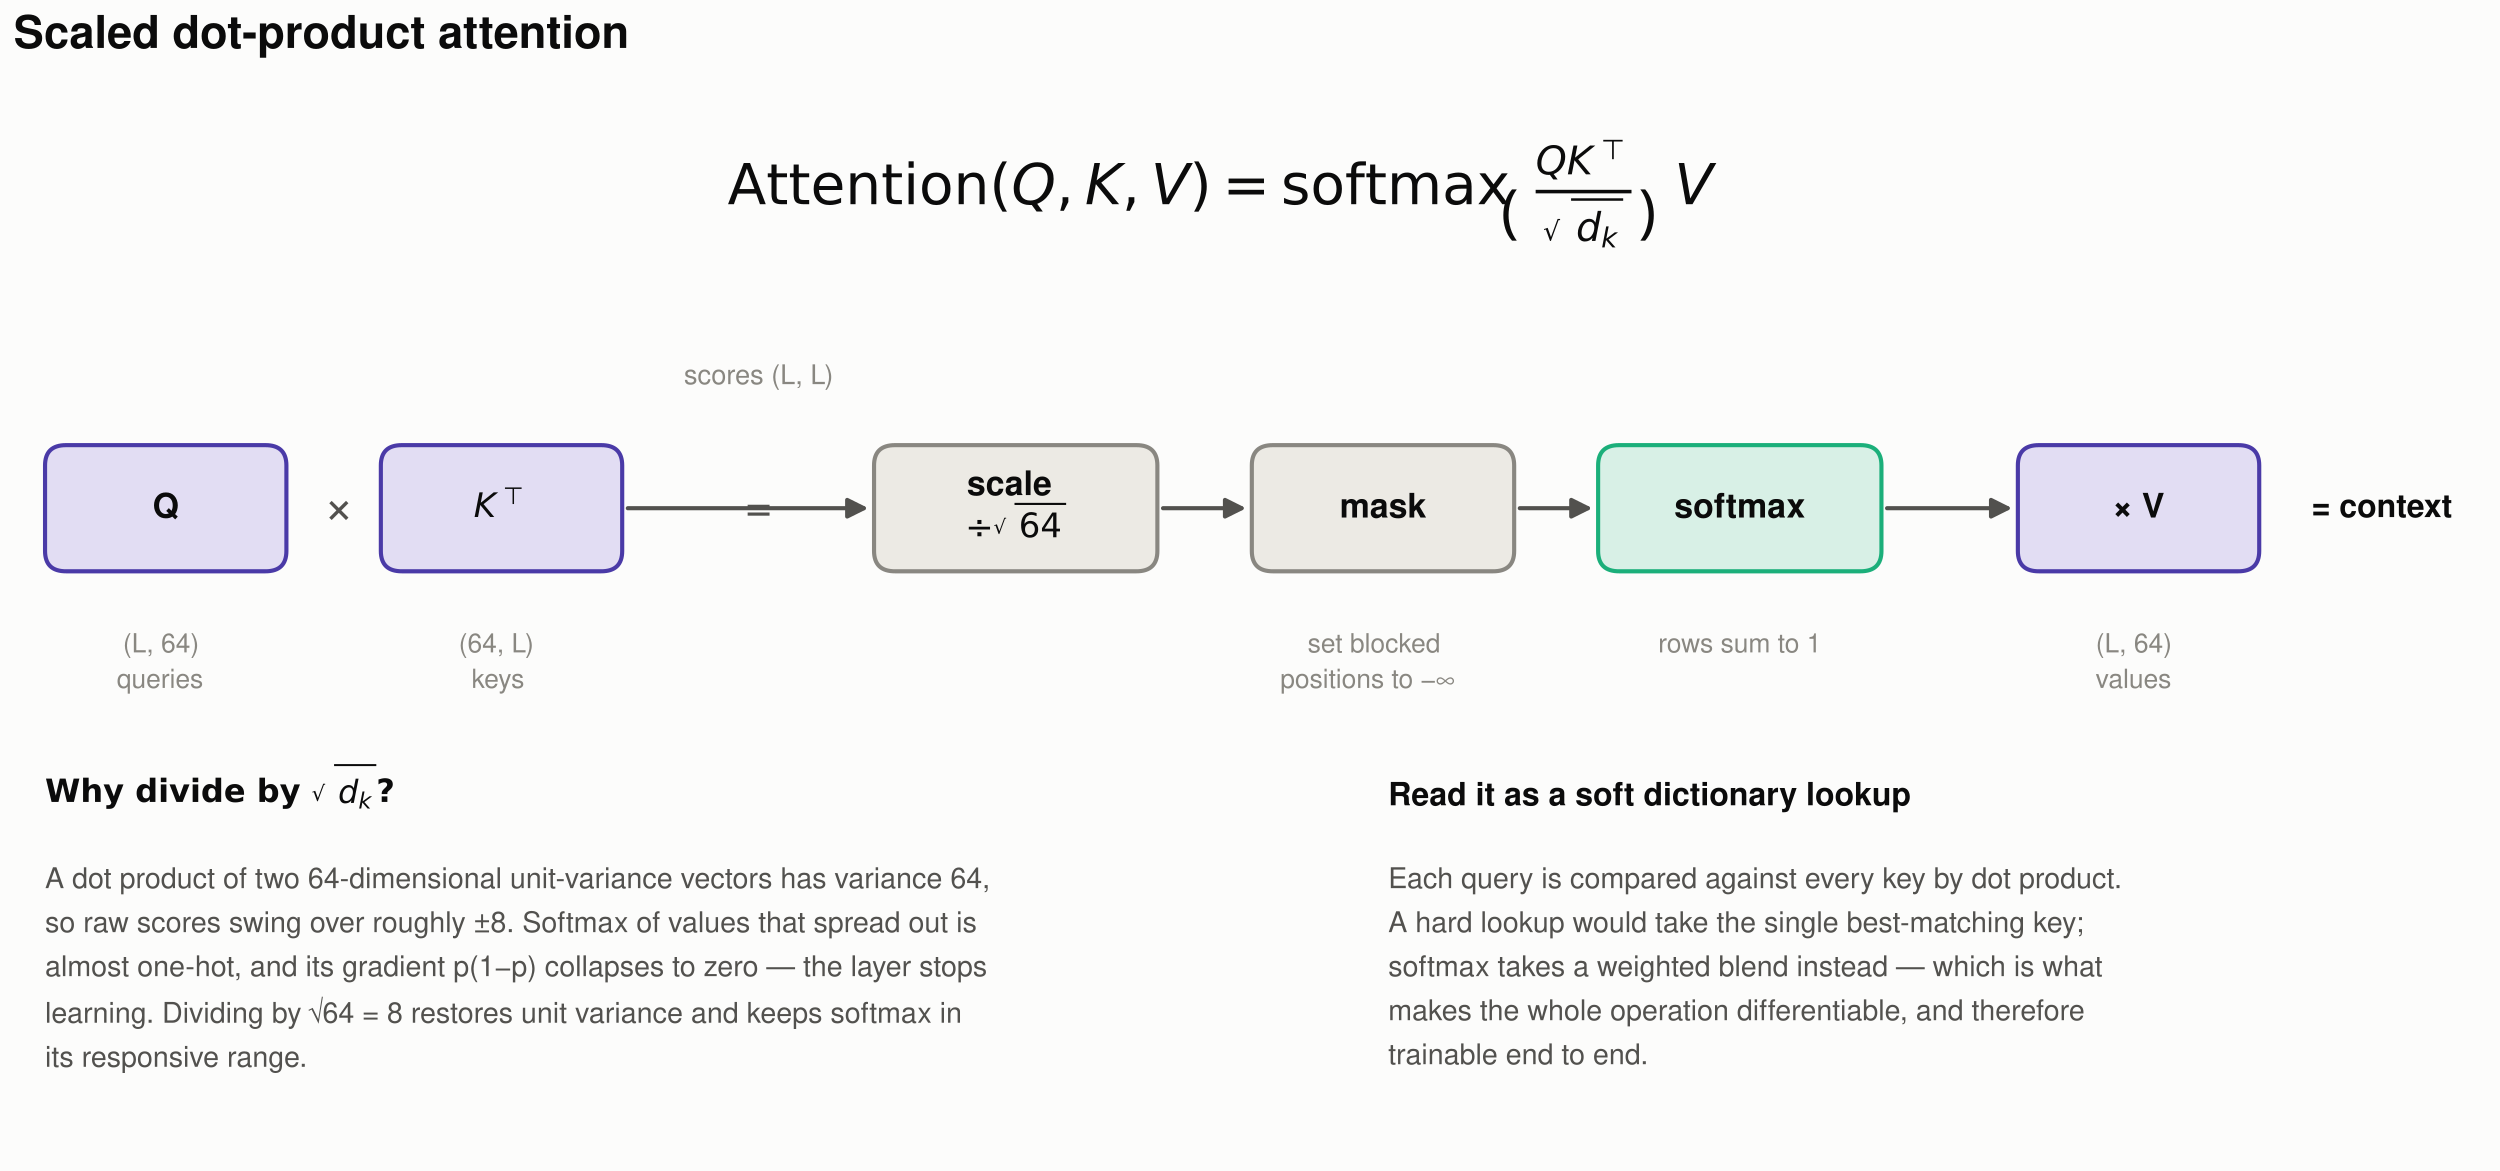
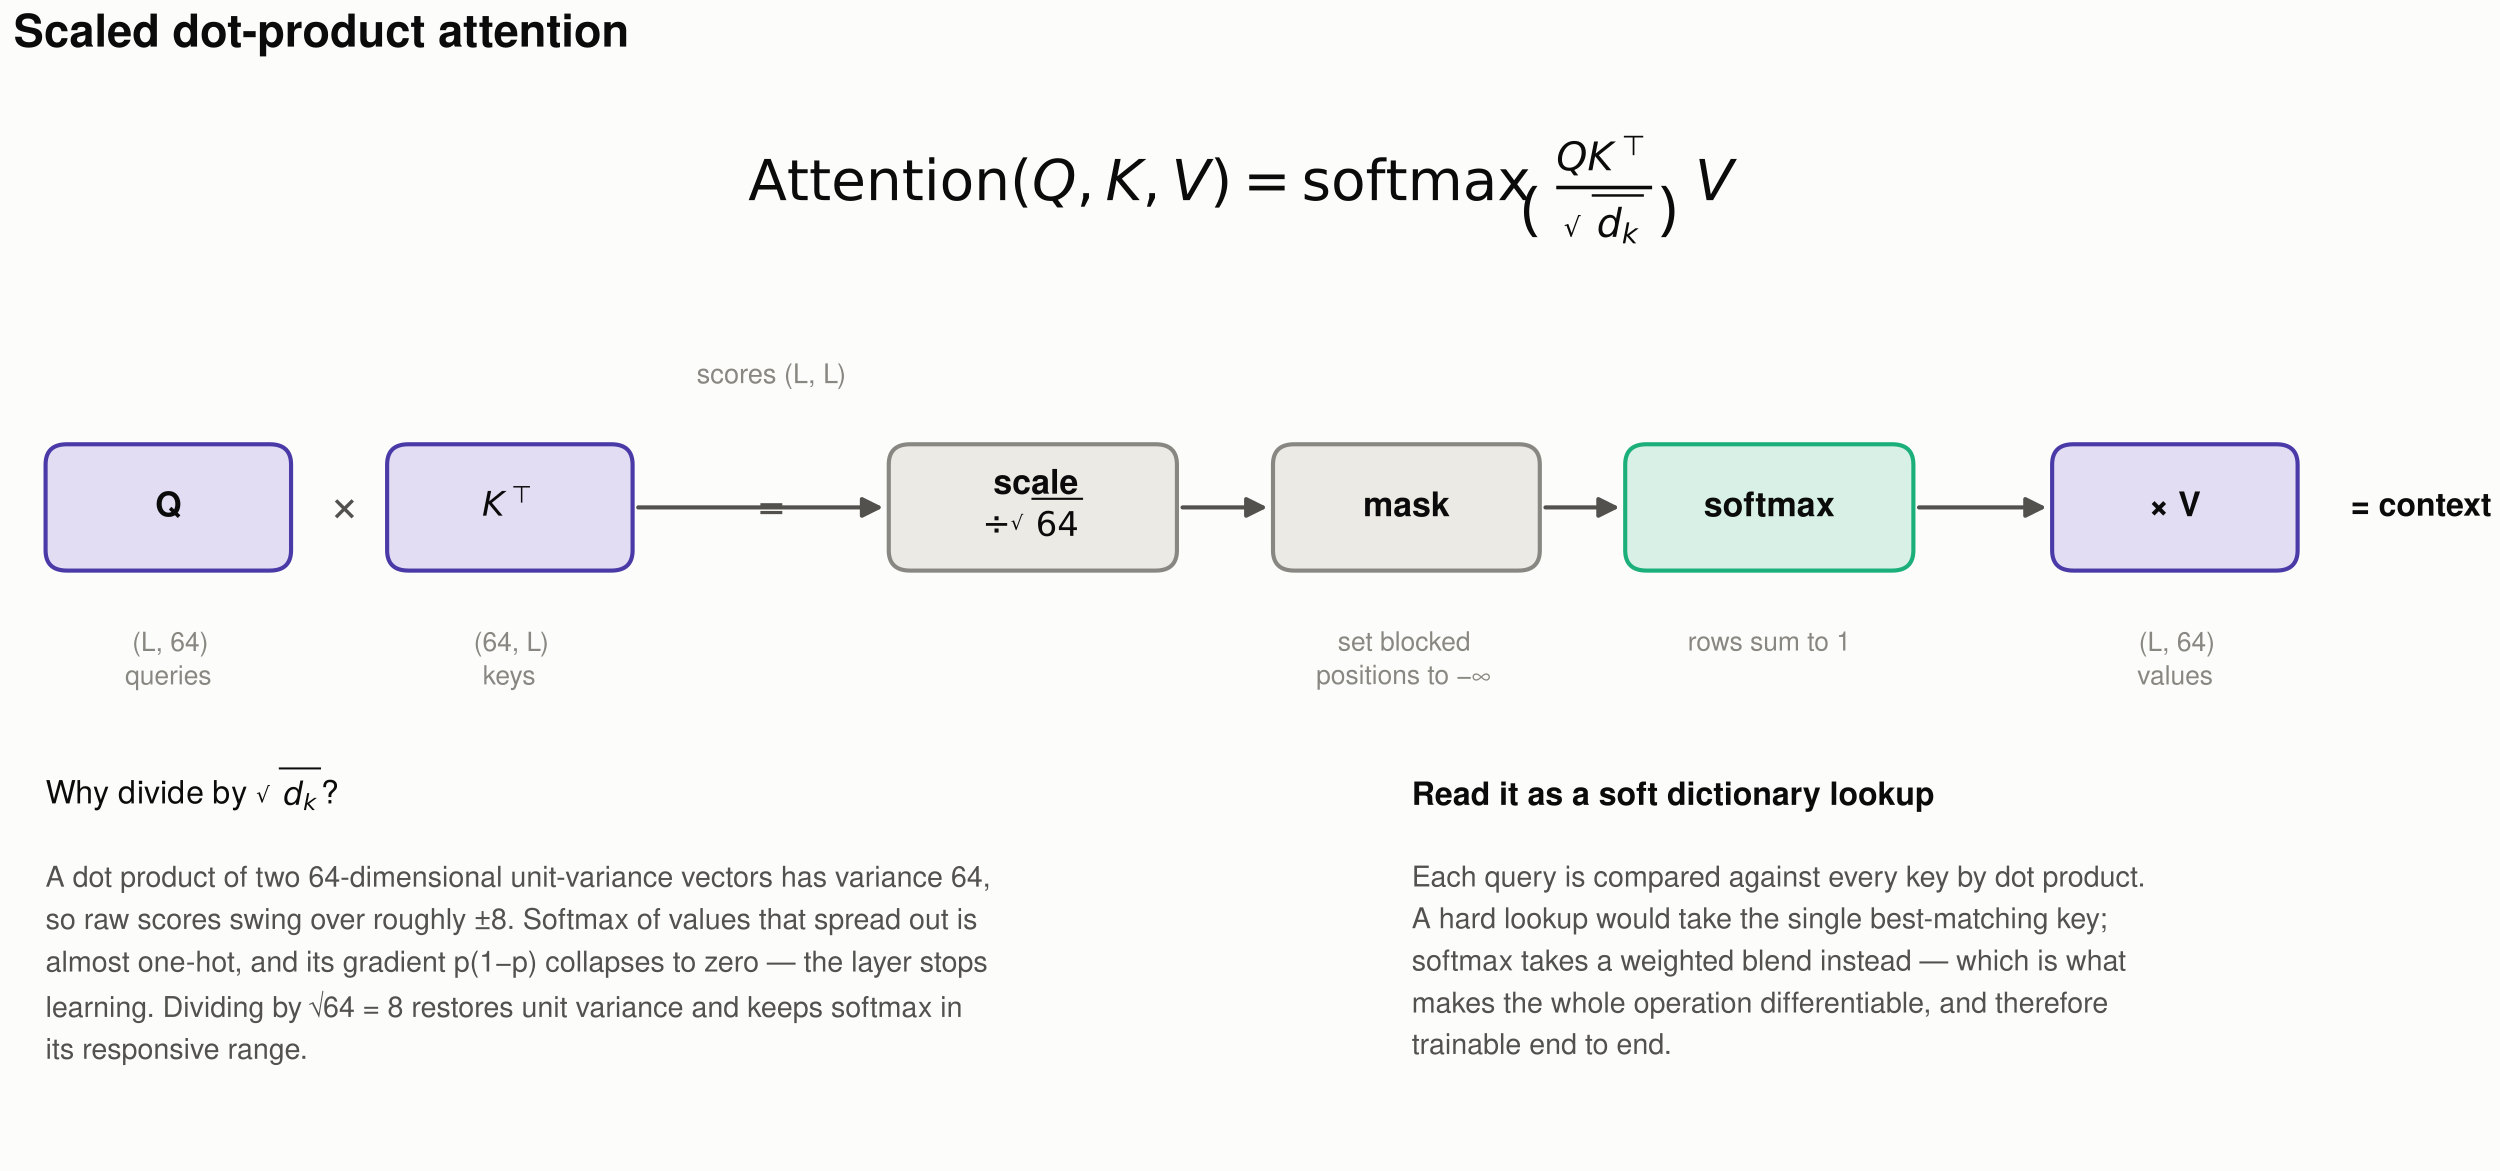
- <svg xmlns="http://www.w3.org/2000/svg" width="663.6pt" height="310.8pt" viewBox="0 0 663.6 310.8" version="1.1">
+ <svg xmlns="http://www.w3.org/2000/svg" width="663.599pt" height="310.8pt" viewBox="0 0 663.599 310.8" version="1.1">
  <defs>
    <style type="text/css">*{stroke-linejoin: round; stroke-linecap: butt}</style>
  </defs>
  <g id="figure_1">
    <g id="patch_1">
-       <path d="M 0 310.8  L 663.6 310.8  L 663.6 -0  L 0 -0  z " style="fill: #fcfcfb" />
+       <path d="M 0 310.8  L 663.599 310.8  L 663.599 -0  L 0 -0  z " style="fill: #fcfcfb" />
    </g>
    <g id="axes_1">
      <g id="patch_2">
-         <path d="M 3.6 307.2  L 644.255 307.2  L 644.255 24.718  L 3.6 24.718  z " style="fill: #fcfcfb" />
+         <path d="M 3.6 307.2  L 655.208 307.2  L 655.208 24.371  L 3.6 24.371  z " style="fill: #fcfcfb" />
      </g>
      <g id="matplotlib.axis_1" />
      <g id="matplotlib.axis_2" />
      <g id="patch_3">
-         <path d="M 308.717 134.902  Q 319.751 134.902 329.555 134.902  " clip-path="url(#pe50057e048)" style="fill: none; stroke: #52514e; stroke-width: 1.1; stroke-linecap: round" />
-         <path d="M 325.155 132.702  L 329.555 134.902  L 325.155 137.102  z " clip-path="url(#pe50057e048)" style="fill: #52514e; stroke: #52514e; stroke-width: 1.1; stroke-linecap: round" />
+         <path d="M 313.903 134.69  Q 325.155 134.69 335.176 134.69  " clip-path="url(#pfa25e83451)" style="fill: none; stroke: #52514e; stroke-width: 1.1; stroke-linecap: round" />
+         <path d="M 330.776 132.49  L 335.176 134.69  L 330.776 136.89  z " clip-path="url(#pfa25e83451)" style="fill: #52514e; stroke: #52514e; stroke-width: 1.1; stroke-linecap: round" />
      </g>
      <g id="patch_4">
-         <path d="M 403.419 134.902  Q 413.062 134.902 421.474 134.902  " clip-path="url(#pe50057e048)" style="fill: none; stroke: #52514e; stroke-width: 1.1; stroke-linecap: round" />
-         <path d="M 417.074 132.702  L 421.474 134.902  L 417.074 137.102  z " clip-path="url(#pe50057e048)" style="fill: #52514e; stroke: #52514e; stroke-width: 1.1; stroke-linecap: round" />
+         <path d="M 410.233 134.69  Q 420.063 134.69 428.664 134.69  " clip-path="url(#pfa25e83451)" style="fill: none; stroke: #52514e; stroke-width: 1.1; stroke-linecap: round" />
+         <path d="M 424.264 132.49  L 428.664 134.69  L 424.264 136.89  z " clip-path="url(#pfa25e83451)" style="fill: #52514e; stroke: #52514e; stroke-width: 1.1; stroke-linecap: round" />
      </g>
      <g id="patch_5">
-         <path d="M 500.91 134.902  Q 517.518 134.902 532.896 134.902  " clip-path="url(#pe50057e048)" style="fill: none; stroke: #52514e; stroke-width: 1.1; stroke-linecap: round" />
-         <path d="M 528.496 132.702  L 532.896 134.902  L 528.496 137.102  z " clip-path="url(#pe50057e048)" style="fill: #52514e; stroke: #52514e; stroke-width: 1.1; stroke-linecap: round" />
+         <path d="M 509.385 134.69  Q 526.303 134.69 541.992 134.69  " clip-path="url(#pfa25e83451)" style="fill: none; stroke: #52514e; stroke-width: 1.1; stroke-linecap: round" />
+         <path d="M 537.592 132.49  L 541.992 134.69  L 537.592 136.89  z " clip-path="url(#pfa25e83451)" style="fill: #52514e; stroke: #52514e; stroke-width: 1.1; stroke-linecap: round" />
      </g>
      <g id="patch_6">
-         <path d="M 166.654 134.902  Q 198.579 134.902 229.274 134.902  " clip-path="url(#pe50057e048)" style="fill: none; stroke: #52514e; stroke-width: 1.1; stroke-linecap: round" />
-         <path d="M 224.874 132.702  L 229.274 134.902  L 224.874 137.102  z " clip-path="url(#pe50057e048)" style="fill: #52514e; stroke: #52514e; stroke-width: 1.1; stroke-linecap: round" />
+         <path d="M 169.417 134.69  Q 201.916 134.69 233.185 134.69  " clip-path="url(#pfa25e83451)" style="fill: none; stroke: #52514e; stroke-width: 1.1; stroke-linecap: round" />
+         <path d="M 228.785 132.49  L 233.185 134.69  L 228.785 136.89  z " clip-path="url(#pfa25e83451)" style="fill: #52514e; stroke: #52514e; stroke-width: 1.1; stroke-linecap: round" />
      </g>
      <g id="patch_7">
-         <path d="M 17.527 151.646  L 70.451 151.646  Q 76.022 151.646 76.022 146.245  L 76.022 123.56  Q 76.022 118.158 70.451 118.158  L 17.527 118.158  Q 11.956 118.158 11.956 123.56  L 11.956 146.245  Q 11.956 151.646 17.527 151.646  z " clip-path="url(#pe50057e048)" style="fill: #e2ddf3; stroke: #4a3aa7; stroke-width: 1.1; stroke-linejoin: miter" />
+         <path d="M 17.765 151.455  L 71.594 151.455  Q 77.26 151.455 77.26 146.047  L 77.26 123.334  Q 77.26 117.926 71.594 117.926  L 17.765 117.926  Q 12.099 117.926 12.099 123.334  L 12.099 146.047  Q 12.099 151.455 17.765 151.455  z " clip-path="url(#pfa25e83451)" style="fill: #e2ddf3; stroke: #4a3aa7; stroke-width: 1.1; stroke-linejoin: miter" />
      </g>
      <g id="text_1">
-         <text style="font-size: 7px; font-family: 'Helvetica Neue', 'Helvetica', 'Arial', 'DejaVu Sans', sans-serif; fill: #898781" transform="translate(32.62942 173.1681)">(L, 64)</text>
-         <text style="font-size: 7px; font-family: 'Helvetica Neue', 'Helvetica', 'Arial', 'DejaVu Sans', sans-serif; fill: #898781" transform="translate(31.00739 182.6023)">queries</text>
+         <text style="font-size: 7px; font-family: 'Helvetica Neue', 'Helvetica', 'Arial', 'DejaVu Sans', sans-serif; fill: #898781" transform="translate(35.08309 172.7947)">(L, 64)</text>
+         <text style="font-size: 7px; font-family: 'Helvetica Neue', 'Helvetica', 'Arial', 'DejaVu Sans', sans-serif; fill: #898781" transform="translate(33.20676 181.6716)">queries</text>
      </g>
      <g id="patch_8">
-         <path d="M 106.662 151.646  L 159.586 151.646  Q 165.156 151.646 165.156 146.245  L 165.156 123.56  Q 165.156 118.158 159.586 118.158  L 106.662 118.158  Q 101.091 118.158 101.091 123.56  L 101.091 146.245  Q 101.091 151.646 106.662 151.646  z " clip-path="url(#pe50057e048)" style="fill: #e2ddf3; stroke: #4a3aa7; stroke-width: 1.1; stroke-linejoin: miter" />
+         <path d="M 108.424 151.455  L 162.252 151.455  Q 167.919 151.455 167.919 146.047  L 167.919 123.334  Q 167.919 117.926 162.252 117.926  L 108.424 117.926  Q 102.758 117.926 102.758 123.334  L 102.758 146.047  Q 102.758 151.455 108.424 151.455  z " clip-path="url(#pfa25e83451)" style="fill: #e2ddf3; stroke: #4a3aa7; stroke-width: 1.1; stroke-linejoin: miter" />
      </g>
      <g id="text_2">
-         <text style="font-size: 7px; font-family: 'Helvetica Neue', 'Helvetica', 'Arial', 'DejaVu Sans', sans-serif; fill: #898781" transform="translate(121.764 173.1681)">(64, L)</text>
-         <text style="font-size: 7px; font-family: 'Helvetica Neue', 'Helvetica', 'Arial', 'DejaVu Sans', sans-serif; fill: #898781" transform="translate(125.1754 182.6023)">keys</text>
+         <text style="font-size: 7px; font-family: 'Helvetica Neue', 'Helvetica', 'Arial', 'DejaVu Sans', sans-serif; fill: #898781" transform="translate(125.7416 172.7947)">(64, L)</text>
+         <text style="font-size: 7px; font-family: 'Helvetica Neue', 'Helvetica', 'Arial', 'DejaVu Sans', sans-serif; fill: #898781" transform="translate(128.1419 181.6716)">keys</text>
      </g>
      <g id="patch_9">
-         <path d="M 237.578 151.646  L 301.644 151.646  Q 307.215 151.646 307.215 146.245  L 307.215 123.56  Q 307.215 118.158 301.644 118.158  L 237.578 118.158  Q 232.007 118.158 232.007 123.56  L 232.007 146.245  Q 232.007 151.646 237.578 151.646  z " clip-path="url(#pe50057e048)" style="fill: #eceae4; stroke: #898781; stroke-width: 1.1; stroke-linejoin: miter" />
+         <path d="M 241.579 151.455  L 306.74 151.455  Q 312.406 151.455 312.406 146.047  L 312.406 123.334  Q 312.406 117.926 306.74 117.926  L 241.579 117.926  Q 235.913 117.926 235.913 123.334  L 235.913 146.047  Q 235.913 151.455 241.579 151.455  z " clip-path="url(#pfa25e83451)" style="fill: #eceae4; stroke: #898781; stroke-width: 1.1; stroke-linejoin: miter" />
      </g>
      <g id="patch_10">
-         <path d="M 337.855 151.646  L 396.349 151.646  Q 401.92 151.646 401.92 146.245  L 401.92 123.56  Q 401.92 118.158 396.349 118.158  L 337.855 118.158  Q 332.284 118.158 332.284 123.56  L 332.284 146.245  Q 332.284 151.646 337.855 151.646  z " clip-path="url(#pe50057e048)" style="fill: #eceae4; stroke: #898781; stroke-width: 1.1; stroke-linejoin: miter" />
+         <path d="M 343.57 151.455  L 403.064 151.455  Q 408.73 151.455 408.73 146.047  L 408.73 123.334  Q 408.73 117.926 403.064 117.926  L 343.57 117.926  Q 337.903 117.926 337.903 123.334  L 337.903 146.047  Q 337.903 151.455 343.57 151.455  z " clip-path="url(#pfa25e83451)" style="fill: #eceae4; stroke: #898781; stroke-width: 1.1; stroke-linejoin: miter" />
      </g>
      <g id="text_3">
-         <text style="font-size: 7px; font-family: 'Helvetica Neue', 'Helvetica', 'Arial', 'DejaVu Sans', sans-serif; fill: #898781" transform="translate(347.1049 173.1681)">set blocked</text>
-         <text style="font-size: 7px; font-family: 'Helvetica Neue', 'Helvetica', 'Arial', 'DejaVu Sans', sans-serif; fill: #898781" transform="translate(339.8287 182.6023)">positions to −∞</text>
+         <text style="font-size: 7px; font-family: 'Helvetica Neue', 'Helvetica', 'Arial', 'DejaVu Sans', sans-serif; fill: #898781" transform="translate(355.0988 172.6766)">set blocked</text>
+         <text style="font-size: 7px; font-family: 'Helvetica Neue', 'Helvetica', 'Arial', 'DejaVu Sans', sans-serif; fill: #898781" transform="translate(349.3588 181.5534)">positions to −∞</text>
      </g>
      <g id="patch_11">
-         <path d="M 429.775 151.646  L 493.84 151.646  Q 499.411 151.646 499.411 146.245  L 499.411 123.56  Q 499.411 118.158 493.84 118.158  L 429.775 118.158  Q 424.204 118.158 424.204 123.56  L 424.204 146.245  Q 424.204 151.646 429.775 151.646  z " clip-path="url(#pe50057e048)" style="fill: #d8f0e6; stroke: #1baf7a; stroke-width: 1.1; stroke-linejoin: miter" />
+         <path d="M 437.061 151.455  L 502.222 151.455  Q 507.888 151.455 507.888 146.047  L 507.888 123.334  Q 507.888 117.926 502.222 117.926  L 437.061 117.926  Q 431.395 117.926 431.395 123.334  L 431.395 146.047  Q 431.395 151.455 437.061 151.455  z " clip-path="url(#pfa25e83451)" style="fill: #d8f0e6; stroke: #1baf7a; stroke-width: 1.1; stroke-linejoin: miter" />
      </g>
      <g id="text_4">
-         <text style="font-size: 7px; font-family: 'Helvetica Neue', 'Helvetica', 'Arial', 'DejaVu Sans', sans-serif; text-anchor: middle; fill: #898781" x="461.807" y="173.168" transform="rotate(-0 461.8074 173.1681)">rows sum to 1</text>
+         <text style="font-size: 7px; font-family: 'Helvetica Neue', 'Helvetica', 'Arial', 'DejaVu Sans', sans-serif; text-anchor: middle; fill: #898781" x="469.642" y="172.677" transform="rotate(-0 469.6416 172.6766)">rows sum to 1</text>
      </g>
      <g id="patch_12">
-         <path d="M 541.193 151.646  L 594.117 151.646  Q 599.687 151.646 599.687 146.245  L 599.687 123.56  Q 599.687 118.158 594.117 118.158  L 541.193 118.158  Q 535.622 118.158 535.622 123.56  L 535.622 146.245  Q 535.622 151.646 541.193 151.646  z " clip-path="url(#pe50057e048)" style="fill: #e2ddf3; stroke: #4a3aa7; stroke-width: 1.1; stroke-linejoin: miter" />
+         <path d="M 550.384 151.455  L 604.213 151.455  Q 609.879 151.455 609.879 146.047  L 609.879 123.334  Q 609.879 117.926 604.213 117.926  L 550.384 117.926  Q 544.718 117.926 544.718 123.334  L 544.718 146.047  Q 544.718 151.455 550.384 151.455  z " clip-path="url(#pfa25e83451)" style="fill: #e2ddf3; stroke: #4a3aa7; stroke-width: 1.1; stroke-linejoin: miter" />
      </g>
      <g id="text_5">
-         <text style="font-size: 7px; font-family: 'Helvetica Neue', 'Helvetica', 'Arial', 'DejaVu Sans', sans-serif; fill: #898781" transform="translate(556.2951 173.1681)">(L, 64)</text>
-         <text style="font-size: 7px; font-family: 'Helvetica Neue', 'Helvetica', 'Arial', 'DejaVu Sans', sans-serif; fill: #898781" transform="translate(556.271 182.6023)">values</text>
+         <text style="font-size: 7px; font-family: 'Helvetica Neue', 'Helvetica', 'Arial', 'DejaVu Sans', sans-serif; fill: #898781" transform="translate(567.702 172.7947)">(L, 64)</text>
+         <text style="font-size: 7px; font-family: 'Helvetica Neue', 'Helvetica', 'Arial', 'DejaVu Sans', sans-serif; fill: #898781" transform="translate(567.3165 181.6716)">values</text>
      </g>
      <g id="text_6">
-         <text style="font-size: 13px; font-family: 'Helvetica Neue', 'Helvetica', 'Arial', 'DejaVu Sans', sans-serif; text-anchor: middle; fill: #52514e" x="89.949" y="138.489" transform="rotate(-0 89.94912 138.4893)">×</text>
+         <text style="font-size: 13px; font-family: 'Helvetica Neue', 'Helvetica', 'Arial', 'DejaVu Sans', sans-serif; text-anchor: middle; fill: #52514e" x="91.425" y="138.051" transform="rotate(-0 91.42547 138.0512)">×</text>
      </g>
      <g id="text_7">
-         <text style="font-size: 12px; font-family: 'Helvetica Neue', 'Helvetica', 'Arial', 'DejaVu Sans', sans-serif; text-anchor: middle; fill: #52514e" x="201.367" y="138.213" transform="rotate(-0 201.3673 138.2133)">=</text>
+         <text style="font-size: 12px; font-family: 'Helvetica Neue', 'Helvetica', 'Arial', 'DejaVu Sans', sans-serif; text-anchor: middle; fill: #52514e" x="204.749" y="137.793" transform="rotate(-0 204.7486 137.7927)">=</text>
      </g>
      <g id="text_8">
-         <text style="font-size: 7.2px; font-family: 'Helvetica Neue', 'Helvetica', 'Arial', 'DejaVu Sans', sans-serif; text-anchor: middle; fill: #898781" x="201.367" y="101.955" transform="rotate(-0 201.3673 101.9549)">scores  (L, L)</text>
+         <text style="font-size: 7.2px; font-family: 'Helvetica Neue', 'Helvetica', 'Arial', 'DejaVu Sans', sans-serif; text-anchor: middle; fill: #898781" x="204.749" y="101.703" transform="rotate(-0 204.7486 101.7029)">scores  (L, L)</text>
      </g>
      <g id="text_9">
-         <text style="font-weight: 600; font-size: 8.5px; font-family: 'Helvetica Neue', 'Helvetica', 'Arial', 'DejaVu Sans', sans-serif; text-anchor: start; fill: #0b0b0b" x="613.615" y="137.248" transform="rotate(-0 613.6148 137.2475)">= context</text>
+         <text style="font-weight: 600; font-size: 8.5px; font-family: 'Helvetica Neue', 'Helvetica', 'Arial', 'DejaVu Sans', sans-serif; text-anchor: start; fill: #0b0b0b" x="624.044" y="136.888" transform="rotate(-0 624.0444 136.8879)">= context</text>
      </g>
      <g id="text_10">
-         <g style="fill: #0b0b0b" transform="translate(193.1274 54.349)">
-           <text>
-             <tspan x="0" y="-0.144" style="font-size: 15px; font-family: 'DejaVu Sans'; fill: #0b0b0b">A</tspan>
-             <tspan x="10.261" y="-0.144" style="font-size: 15px; font-family: 'DejaVu Sans'; fill: #0b0b0b">t</tspan>
-             <tspan x="16.143" y="-0.144" style="font-size: 15px; font-family: 'DejaVu Sans'; fill: #0b0b0b">t</tspan>
-             <tspan x="22.024" y="-0.144" style="font-size: 15px; font-family: 'DejaVu Sans'; fill: #0b0b0b">e</tspan>
-             <tspan x="31.252" y="-0.144" style="font-size: 15px; font-family: 'DejaVu Sans'; fill: #0b0b0b">n</tspan>
-             <tspan x="40.759" y="-0.144" style="font-size: 15px; font-family: 'DejaVu Sans'; fill: #0b0b0b">t</tspan>
-             <tspan x="46.641" y="-0.144" style="font-size: 15px; font-family: 'DejaVu Sans'; fill: #0b0b0b">i</tspan>
-             <tspan x="50.808" y="-0.144" style="font-size: 15px; font-family: 'DejaVu Sans'; fill: #0b0b0b">o</tspan>
-             <tspan x="59.985" y="-0.144" style="font-size: 15px; font-family: 'DejaVu Sans'; fill: #0b0b0b">n</tspan>
-             <tspan x="69.492" y="-0.144" style="font-size: 15px; font-family: 'DejaVu Sans'; fill: #0b0b0b">(</tspan>
-             <tspan x="87.151" y="-0.144" style="font-size: 15px; font-family: 'DejaVu Sans'; fill: #0b0b0b">,</tspan>
-             <tspan x="104.678" y="-0.144" style="font-size: 15px; font-family: 'DejaVu Sans'; fill: #0b0b0b">,</tspan>
-             <tspan x="122.629" y="-0.144" style="font-size: 15px; font-family: 'DejaVu Sans'; fill: #0b0b0b">)</tspan>
-             <tspan x="131.404" y="-0.144" style="font-size: 15px; font-family: 'DejaVu Sans'; fill: #0b0b0b">=</tspan>
-             <tspan x="146.895" y="-0.144" style="font-size: 15px; font-family: 'DejaVu Sans'; fill: #0b0b0b">s</tspan>
-             <tspan x="154.709" y="-0.144" style="font-size: 15px; font-family: 'DejaVu Sans'; fill: #0b0b0b">o</tspan>
-             <tspan x="163.887" y="-0.144" style="font-size: 15px; font-family: 'DejaVu Sans'; fill: #0b0b0b">f</tspan>
-             <tspan x="169.167" y="-0.144" style="font-size: 15px; font-family: 'DejaVu Sans'; fill: #0b0b0b">t</tspan>
-             <tspan x="175.049" y="-0.144" style="font-size: 15px; font-family: 'DejaVu Sans'; fill: #0b0b0b">m</tspan>
-             <tspan x="189.661" y="-0.144" style="font-size: 15px; font-family: 'DejaVu Sans'; fill: #0b0b0b">a</tspan>
-             <tspan x="198.853" y="-0.144" style="font-size: 15px; font-family: 'DejaVu Sans'; fill: #0b0b0b">x</tspan>
-             <tspan x="75.344" y="-0.144" style="font-style: oblique; font-size: 15px; font-family: 'DejaVu Sans'; fill: #0b0b0b">Q</tspan>
-             <tspan x="94.841" y="-0.144" style="font-style: oblique; font-size: 15px; font-family: 'DejaVu Sans'; fill: #0b0b0b">K</tspan>
-             <tspan x="112.368" y="-0.144" style="font-style: oblique; font-size: 15px; font-family: 'DejaVu Sans'; fill: #0b0b0b">V</tspan>
-             <tspan x="251.313" y="-0.144" style="font-style: oblique; font-size: 15px; font-family: 'DejaVu Sans'; fill: #0b0b0b">V</tspan>
-             <tspan x="205.294" y="7.062" style="font-size: 15.593px; font-family: 'STIXSizeTwoSym'; fill: #0b0b0b">(</tspan>
-             <tspan x="241.813" y="7.062" style="font-size: 15.593px; font-family: 'STIXSizeTwoSym'; fill: #0b0b0b">)</tspan>
-             <tspan x="214.497" y="-8.071" style="font-style: oblique; font-size: 10.5px; font-family: 'DejaVu Sans'; fill: #0b0b0b">Q</tspan>
-             <tspan x="222.762" y="-8.071" style="font-style: oblique; font-size: 10.5px; font-family: 'DejaVu Sans'; fill: #0b0b0b">K</tspan>
-             <tspan x="225.209" y="9.603" style="font-style: oblique; font-size: 10.5px; font-family: 'DejaVu Sans'; fill: #0b0b0b">d</tspan>
-             <tspan x="231.816" y="-12.09" style="font-size: 7.35px; font-family: 'DejaVu Sans'; fill: #0b0b0b">⊤</tspan>
-             <tspan x="216.497" y="9.464" style="font-size: 7.027px; font-family: 'STIXSizeOneSym'; fill: #0b0b0b">√</tspan>
-             <tspan x="231.874" y="11.325" style="font-style: oblique; font-size: 7.35px; font-family: 'DejaVu Sans'; fill: #0b0b0b">k</tspan>
-           </text>
-           <rect x="214.497" y="-3.964" width="25.441" height="0.938" />
-           <rect x="223.896" y="-1.714" width="13.834" height="0.656" />
+         <g style="fill: #0b0b0b" transform="translate(198.6041 54.03528)">
+           <text>
+             <tspan x="0" y="-0.909" style="font-size: 15px; font-family: 'DejaVu Sans'; fill: #0b0b0b">A</tspan>
+             <tspan x="10.261" y="-0.909" style="font-size: 15px; font-family: 'DejaVu Sans'; fill: #0b0b0b">t</tspan>
+             <tspan x="16.143" y="-0.909" style="font-size: 15px; font-family: 'DejaVu Sans'; fill: #0b0b0b">t</tspan>
+             <tspan x="22.024" y="-0.909" style="font-size: 15px; font-family: 'DejaVu Sans'; fill: #0b0b0b">e</tspan>
+             <tspan x="31.252" y="-0.909" style="font-size: 15px; font-family: 'DejaVu Sans'; fill: #0b0b0b">n</tspan>
+             <tspan x="40.759" y="-0.909" style="font-size: 15px; font-family: 'DejaVu Sans'; fill: #0b0b0b">t</tspan>
+             <tspan x="46.641" y="-0.909" style="font-size: 15px; font-family: 'DejaVu Sans'; fill: #0b0b0b">i</tspan>
+             <tspan x="50.808" y="-0.909" style="font-size: 15px; font-family: 'DejaVu Sans'; fill: #0b0b0b">o</tspan>
+             <tspan x="59.985" y="-0.909" style="font-size: 15px; font-family: 'DejaVu Sans'; fill: #0b0b0b">n</tspan>
+             <tspan x="69.492" y="-0.909" style="font-size: 15px; font-family: 'DejaVu Sans'; fill: #0b0b0b">(</tspan>
+             <tspan x="87.151" y="-0.909" style="font-size: 15px; font-family: 'DejaVu Sans'; fill: #0b0b0b">,</tspan>
+             <tspan x="104.678" y="-0.909" style="font-size: 15px; font-family: 'DejaVu Sans'; fill: #0b0b0b">,</tspan>
+             <tspan x="122.629" y="-0.909" style="font-size: 15px; font-family: 'DejaVu Sans'; fill: #0b0b0b">)</tspan>
+             <tspan x="131.404" y="-0.909" style="font-size: 15px; font-family: 'DejaVu Sans'; fill: #0b0b0b">=</tspan>
+             <tspan x="146.895" y="-0.909" style="font-size: 15px; font-family: 'DejaVu Sans'; fill: #0b0b0b">s</tspan>
+             <tspan x="154.709" y="-0.909" style="font-size: 15px; font-family: 'DejaVu Sans'; fill: #0b0b0b">o</tspan>
+             <tspan x="163.887" y="-0.909" style="font-size: 15px; font-family: 'DejaVu Sans'; fill: #0b0b0b">f</tspan>
+             <tspan x="169.167" y="-0.909" style="font-size: 15px; font-family: 'DejaVu Sans'; fill: #0b0b0b">t</tspan>
+             <tspan x="175.049" y="-0.909" style="font-size: 15px; font-family: 'DejaVu Sans'; fill: #0b0b0b">m</tspan>
+             <tspan x="189.661" y="-0.909" style="font-size: 15px; font-family: 'DejaVu Sans'; fill: #0b0b0b">a</tspan>
+             <tspan x="198.853" y="-0.909" style="font-size: 15px; font-family: 'DejaVu Sans'; fill: #0b0b0b">x</tspan>
+             <tspan x="75.344" y="-0.909" style="font-style: oblique; font-size: 15px; font-family: 'DejaVu Sans'; fill: #0b0b0b">Q</tspan>
+             <tspan x="94.841" y="-0.909" style="font-style: oblique; font-size: 15px; font-family: 'DejaVu Sans'; fill: #0b0b0b">K</tspan>
+             <tspan x="112.368" y="-0.909" style="font-style: oblique; font-size: 15px; font-family: 'DejaVu Sans'; fill: #0b0b0b">V</tspan>
+             <tspan x="251.294" y="-0.909" style="font-style: oblique; font-size: 15px; font-family: 'DejaVu Sans'; fill: #0b0b0b">V</tspan>
+             <tspan x="205.294" y="6.44" style="font-size: 15.611px; font-family: 'STIXSizeTwoSym'; fill: #0b0b0b">(</tspan>
+             <tspan x="241.804" y="6.44" style="font-size: 15.611px; font-family: 'STIXSizeTwoSym'; fill: #0b0b0b">)</tspan>
+             <tspan x="214.488" y="-8.835" style="font-style: oblique; font-size: 10.5px; font-family: 'DejaVu Sans'; fill: #0b0b0b">Q</tspan>
+             <tspan x="222.753" y="-8.835" style="font-style: oblique; font-size: 10.5px; font-family: 'DejaVu Sans'; fill: #0b0b0b">K</tspan>
+             <tspan x="225.223" y="8.838" style="font-style: oblique; font-size: 10.5px; font-family: 'DejaVu Sans'; fill: #0b0b0b">d</tspan>
+             <tspan x="231.807" y="-12.855" style="font-size: 7.35px; font-family: 'DejaVu Sans'; fill: #0b0b0b">⊤</tspan>
+             <tspan x="216.488" y="8.732" style="font-size: 7.027px; font-family: 'STIXSizeOneSym'; fill: #0b0b0b">√</tspan>
+             <tspan x="231.888" y="10.561" style="font-style: oblique; font-size: 7.35px; font-family: 'DejaVu Sans'; fill: #0b0b0b">k</tspan>
+           </text>
+           <rect x="214.488" y="-4.729" width="25.441" height="0.938" />
+           <rect x="223.91" y="-2.479" width="13.834" height="0.656" />
        </g>
      </g>
      <g id="text_11">
-         <g style="fill: #0b0b0b" transform="translate(11.95637 213.7592)">
-           <text>
-             <tspan x="0" y="-0.888" style="font-weight: 700; font-size: 8.5px; font-family: 'DejaVu Sans'; fill: #0b0b0b">W</tspan>
-             <tspan x="9.376" y="-0.888" style="font-weight: 700; font-size: 8.5px; font-family: 'DejaVu Sans'; fill: #0b0b0b">h</tspan>
-             <tspan x="15.427" y="-0.888" style="font-weight: 700; font-size: 8.5px; font-family: 'DejaVu Sans'; fill: #0b0b0b">y</tspan>
-             <tspan x="20.968" y="-0.888" style="font-weight: 700; font-size: 8.5px; font-family: 'DejaVu Sans'; fill: #0b0b0b"> </tspan>
-             <tspan x="23.927" y="-0.888" style="font-weight: 700; font-size: 8.5px; font-family: 'DejaVu Sans'; fill: #0b0b0b">d</tspan>
-             <tspan x="30.011" y="-0.888" style="font-weight: 700; font-size: 8.5px; font-family: 'DejaVu Sans'; fill: #0b0b0b">i</tspan>
-             <tspan x="32.925" y="-0.888" style="font-weight: 700; font-size: 8.5px; font-family: 'DejaVu Sans'; fill: #0b0b0b">v</tspan>
-             <tspan x="38.466" y="-0.888" style="font-weight: 700; font-size: 8.5px; font-family: 'DejaVu Sans'; fill: #0b0b0b">i</tspan>
-             <tspan x="41.379" y="-0.888" style="font-weight: 700; font-size: 8.5px; font-family: 'DejaVu Sans'; fill: #0b0b0b">d</tspan>
-             <tspan x="47.464" y="-0.888" style="font-weight: 700; font-size: 8.5px; font-family: 'DejaVu Sans'; fill: #0b0b0b">e</tspan>
-             <tspan x="53.229" y="-0.888" style="font-weight: 700; font-size: 8.5px; font-family: 'DejaVu Sans'; fill: #0b0b0b"> </tspan>
-             <tspan x="56.188" y="-0.888" style="font-weight: 700; font-size: 8.5px; font-family: 'DejaVu Sans'; fill: #0b0b0b">b</tspan>
-             <tspan x="62.272" y="-0.888" style="font-weight: 700; font-size: 8.5px; font-family: 'DejaVu Sans'; fill: #0b0b0b">y</tspan>
-             <tspan x="67.813" y="-0.888" style="font-weight: 700; font-size: 8.5px; font-family: 'DejaVu Sans'; fill: #0b0b0b"> </tspan>
-             <tspan x="87.93" y="-0.888" style="font-weight: 700; font-size: 8.5px; font-family: 'DejaVu Sans'; fill: #0b0b0b">?</tspan>
-             <tspan x="70.772" y="-1.177" style="font-size: 5.612px; font-family: 'STIXSizeOneSym'; fill: #0b0b0b">√</tspan>
-             <tspan x="77.781" y="-0.625" style="font-style: oblique; font-size: 8.5px; font-family: 'DejaVu Sans'; fill: #0b0b0b">d</tspan>
-             <tspan x="83.176" y="0.852" style="font-style: oblique; font-size: 5.95px; font-family: 'DejaVu Sans'; fill: #0b0b0b">k</tspan>
-           </text>
-           <rect x="76.718" y="-10.938" width="11.212" height="0.531" />
+         <g style="fill: #0b0b0b" transform="translate(12.09924 213.6445)">
+           <text>
+             <tspan x="0" y="-0.387" style="font-size: 8.5px; font-family: 'Helvetica Neue'; fill: #0b0b0b">W</tspan>
+             <tspan x="7.871" y="-0.387" style="font-size: 8.5px; font-family: 'Helvetica Neue'; fill: #0b0b0b">h</tspan>
+             <tspan x="12.597" y="-0.387" style="font-size: 8.5px; font-family: 'Helvetica Neue'; fill: #0b0b0b">y</tspan>
+             <tspan x="16.847" y="-0.387" style="font-size: 8.5px; font-family: 'Helvetica Neue'; fill: #0b0b0b"> </tspan>
+             <tspan x="19.21" y="-0.387" style="font-size: 8.5px; font-family: 'Helvetica Neue'; fill: #0b0b0b">d</tspan>
+             <tspan x="24.25" y="-0.387" style="font-size: 8.5px; font-family: 'Helvetica Neue'; fill: #0b0b0b">i</tspan>
+             <tspan x="26.137" y="-0.387" style="font-size: 8.5px; font-family: 'Helvetica Neue'; fill: #0b0b0b">v</tspan>
+             <tspan x="30.387" y="-0.387" style="font-size: 8.5px; font-family: 'Helvetica Neue'; fill: #0b0b0b">i</tspan>
+             <tspan x="32.274" y="-0.387" style="font-size: 8.5px; font-family: 'Helvetica Neue'; fill: #0b0b0b">d</tspan>
+             <tspan x="37.315" y="-0.387" style="font-size: 8.5px; font-family: 'Helvetica Neue'; fill: #0b0b0b">e</tspan>
+             <tspan x="41.879" y="-0.387" style="font-size: 8.5px; font-family: 'Helvetica Neue'; fill: #0b0b0b"> </tspan>
+             <tspan x="44.242" y="-0.387" style="font-size: 8.5px; font-family: 'Helvetica Neue'; fill: #0b0b0b">b</tspan>
+             <tspan x="49.283" y="-0.387" style="font-size: 8.5px; font-family: 'Helvetica Neue'; fill: #0b0b0b">y</tspan>
+             <tspan x="53.533" y="-0.387" style="font-size: 8.5px; font-family: 'Helvetica Neue'; fill: #0b0b0b"> </tspan>
+             <tspan x="73.107" y="-0.387" style="font-size: 8.5px; font-family: 'Helvetica Neue'; fill: #0b0b0b">?</tspan>
+             <tspan x="55.896" y="-0.662" style="font-size: 5.693px; font-family: 'STIXSizeOneSym'; fill: #0b0b0b">√</tspan>
+             <tspan x="62.97" y="-0.016" style="font-style: oblique; font-size: 8.5px; font-family: 'DejaVu Sans'; fill: #0b0b0b">d</tspan>
+             <tspan x="68.366" y="1.381" style="font-style: oblique; font-size: 5.95px; font-family: 'DejaVu Sans'; fill: #0b0b0b">k</tspan>
+           </text>
+           <rect x="61.908" y="-9.938" width="11.199" height="0.531" />
        </g>
      </g>
      <g id="text_12">
-         <text style="font-size: 7.6px; font-family: 'Helvetica Neue', 'Helvetica', 'Arial', 'DejaVu Sans', sans-serif; fill: #52514e" transform="translate(11.95637 235.7375)">A dot product of two 64-dimensional unit-variance vectors has variance 64,</text>
-         <text style="font-size: 7.6px; font-family: 'Helvetica Neue', 'Helvetica', 'Arial', 'DejaVu Sans', sans-serif; fill: #52514e" transform="translate(11.95637 247.424)">so raw scores swing over roughly ±8. Softmax of values that spread out is</text>
-         <text style="font-size: 7.6px; font-family: 'Helvetica Neue', 'Helvetica', 'Arial', 'DejaVu Sans', sans-serif; fill: #52514e" transform="translate(11.95637 259.1105)">almost one-hot, and its gradient p(1−p) collapses to zero — the layer stops</text>
-         <text style="font-size: 7.6px; font-family: 'Helvetica Neue', 'Helvetica', 'Arial', 'DejaVu Sans', sans-serif; fill: #52514e" transform="translate(11.95637 271.4786)">learning. Dividing by √64 = 8 restores unit variance and keeps softmax in</text>
-         <text style="font-size: 7.6px; font-family: 'Helvetica Neue', 'Helvetica', 'Arial', 'DejaVu Sans', sans-serif; fill: #52514e" transform="translate(11.95637 283.1651)">its responsive range.</text>
+         <text style="font-size: 7.6px; font-family: 'Helvetica Neue', 'Helvetica', 'Arial', 'DejaVu Sans', sans-serif; fill: #52514e" transform="translate(12.09924 235.3553)">A dot product of two 64-dimensional unit-variance vectors has variance 64,</text>
+         <text style="font-size: 7.6px; font-family: 'Helvetica Neue', 'Helvetica', 'Arial', 'DejaVu Sans', sans-serif; fill: #52514e" transform="translate(12.09924 246.5742)">so raw scores swing over roughly ±8. Softmax of values that spread out is</text>
+         <text style="font-size: 7.6px; font-family: 'Helvetica Neue', 'Helvetica', 'Arial', 'DejaVu Sans', sans-serif; fill: #52514e" transform="translate(12.09924 257.8846)">almost one-hot, and its gradient p(1−p) collapses to zero — the layer stops</text>
+         <text style="font-size: 7.6px; font-family: 'Helvetica Neue', 'Helvetica', 'Arial', 'DejaVu Sans', sans-serif; fill: #52514e" transform="translate(12.09924 269.9264)">learning. Dividing by √64 = 8 restores unit variance and keeps softmax in</text>
+         <text style="font-size: 7.6px; font-family: 'Helvetica Neue', 'Helvetica', 'Arial', 'DejaVu Sans', sans-serif; fill: #52514e" transform="translate(12.09924 281.0503)">its responsive range.</text>
      </g>
      <g id="text_13">
-         <text style="font-weight: 600; font-size: 8.5px; font-family: 'Helvetica Neue', 'Helvetica', 'Arial', 'DejaVu Sans', sans-serif; text-anchor: start; fill: #0b0b0b" x="368.495" y="213.759" transform="rotate(-0 368.4947 213.7592)">Read it as a soft dictionary lookup</text>
+         <text style="font-weight: 600; font-size: 8.5px; font-family: 'Helvetica Neue', 'Helvetica', 'Arial', 'DejaVu Sans', sans-serif; text-anchor: start; fill: #0b0b0b" x="374.733" y="213.644" transform="rotate(-0 374.7334 213.6445)">Read it as a soft dictionary lookup</text>
      </g>
      <g id="text_14">
-         <text style="font-size: 7.6px; font-family: 'Helvetica Neue', 'Helvetica', 'Arial', 'DejaVu Sans', sans-serif; fill: #52514e" transform="translate(368.4947 235.7375)">Each query is compared against every key by dot product.</text>
-         <text style="font-size: 7.6px; font-family: 'Helvetica Neue', 'Helvetica', 'Arial', 'DejaVu Sans', sans-serif; fill: #52514e" transform="translate(368.4947 247.424)">A hard lookup would take the single best-matching key;</text>
-         <text style="font-size: 7.6px; font-family: 'Helvetica Neue', 'Helvetica', 'Arial', 'DejaVu Sans', sans-serif; fill: #52514e" transform="translate(368.4947 259.1105)">softmax takes a weighted blend instead — which is what</text>
-         <text style="font-size: 7.6px; font-family: 'Helvetica Neue', 'Helvetica', 'Arial', 'DejaVu Sans', sans-serif; fill: #52514e" transform="translate(368.4947 270.797)">makes the whole operation differentiable, and therefore</text>
-         <text style="font-size: 7.6px; font-family: 'Helvetica Neue', 'Helvetica', 'Arial', 'DejaVu Sans', sans-serif; fill: #52514e" transform="translate(368.4947 282.4835)">trainable end to end.</text>
+         <text style="font-size: 7.6px; font-family: 'Helvetica Neue', 'Helvetica', 'Arial', 'DejaVu Sans', sans-serif; fill: #52514e" transform="translate(374.7334 235.2948)">Each query is compared against every key by dot product.</text>
+         <text style="font-size: 7.6px; font-family: 'Helvetica Neue', 'Helvetica', 'Arial', 'DejaVu Sans', sans-serif; fill: #52514e" transform="translate(374.7334 246.3807)">A hard lookup would take the single best-matching key;</text>
+         <text style="font-size: 7.6px; font-family: 'Helvetica Neue', 'Helvetica', 'Arial', 'DejaVu Sans', sans-serif; fill: #52514e" transform="translate(374.7334 257.5726)">softmax takes a weighted blend instead — which is what</text>
+         <text style="font-size: 7.6px; font-family: 'Helvetica Neue', 'Helvetica', 'Arial', 'DejaVu Sans', sans-serif; fill: #52514e" transform="translate(374.7334 268.7645)">makes the whole operation differentiable, and therefore</text>
+         <text style="font-size: 7.6px; font-family: 'Helvetica Neue', 'Helvetica', 'Arial', 'DejaVu Sans', sans-serif; fill: #52514e" transform="translate(374.7334 279.7589)">trainable end to end.</text>
      </g>
      <g id="text_15">
-         <text style="font-weight: 600; font-size: 12px; font-family: 'Helvetica Neue', 'Helvetica', 'Arial', 'DejaVu Sans', sans-serif; text-anchor: start; fill: #0b0b0b" x="3.6" y="12.718" transform="rotate(-0 3.6 12.71813)">Scaled dot-product attention</text>
+         <text style="font-weight: 600; font-size: 12px; font-family: 'Helvetica Neue', 'Helvetica', 'Arial', 'DejaVu Sans', sans-serif; text-anchor: start; fill: #0b0b0b" x="3.6" y="12.371" transform="rotate(-0 3.6 12.37125)">Scaled dot-product attention</text>
      </g>
      <g id="text_16">
-         <text style="font-weight: 600; font-size: 9px; font-family: 'Helvetica Neue', 'Helvetica', 'Arial', 'DejaVu Sans', sans-serif; text-anchor: middle; fill: #0b0b0b" x="43.989" y="137.386" transform="rotate(-0 43.98911 137.3855)">Q</text>
+         <text style="font-weight: 600; font-size: 9px; font-family: 'Helvetica Neue', 'Helvetica', 'Arial', 'DejaVu Sans', sans-serif; text-anchor: middle; fill: #0b0b0b" x="44.68" y="137.017" transform="rotate(-0 44.67965 137.0171)">Q</text>
      </g>
      <g id="text_17">
-         <g style="fill: #0b0b0b" transform="translate(125.7437 137.3855)">
+         <g style="fill: #0b0b0b" transform="translate(127.9582 137.0171)">
          <text>
            <tspan x="0" y="-0.147" style="font-style: oblique; font-size: 9px; font-family: 'DejaVu Sans'; fill: #0b0b0b">K</tspan>
            <tspan x="7.761" y="-3.592" style="font-size: 6.3px; font-family: 'DejaVu Sans'; fill: #0b0b0b">⊤</tspan>
          </text>
        </g>
      </g>
      <g id="text_18">
-         <text style="font-weight: 600; font-size: 9px; font-family: 'Helvetica Neue', 'Helvetica', 'Arial', 'DejaVu Sans', sans-serif; fill: #0b0b0b" transform="translate(256.6334 131.4167)">scale</text>
-         <g style="fill: #0b0b0b" transform="translate(256.201 143.3543)">
-           <text>
-             <tspan x="0" y="-0.351" style="font-size: 9px; font-family: 'DejaVu Sans'; fill: #0b0b0b">÷</tspan>
-             <tspan x="14.215" y="-0.75" style="font-size: 9px; font-family: 'DejaVu Sans'; fill: #0b0b0b">6</tspan>
-             <tspan x="19.941" y="-0.75" style="font-size: 9px; font-family: 'DejaVu Sans'; fill: #0b0b0b">4</tspan>
-             <tspan x="7.541" y="-1.694" style="font-size: 5.211px; font-family: 'STIXSizeOneSym'; fill: #0b0b0b">√</tspan>
-           </text>
-           <rect x="13.09" y="-9.875" width="13.702" height="0.562" />
+         <text style="font-weight: 600; font-size: 9px; font-family: 'Helvetica Neue', 'Helvetica', 'Arial', 'DejaVu Sans', sans-serif; fill: #0b0b0b" transform="translate(263.66 131.0385)">scale</text>
+         <g style="fill: #0b0b0b" transform="translate(260.7491 142.9958)">
+           <text>
+             <tspan x="0" y="-0.976" style="font-size: 9px; font-family: 'DejaVu Sans'; fill: #0b0b0b">÷</tspan>
+             <tspan x="14.166" y="-0.75" style="font-size: 9px; font-family: 'DejaVu Sans'; fill: #0b0b0b">6</tspan>
+             <tspan x="19.892" y="-0.75" style="font-size: 9px; font-family: 'DejaVu Sans'; fill: #0b0b0b">4</tspan>
+             <tspan x="7.541" y="-2.382" style="font-size: 5.211px; font-family: 'STIXSizeOneSym'; fill: #0b0b0b">√</tspan>
+           </text>
+           <rect x="13.041" y="-10.875" width="13.702" height="0.562" />
        </g>
      </g>
      <g id="text_19">
-         <text style="font-weight: 600; font-size: 9px; font-family: 'Helvetica Neue', 'Helvetica', 'Arial', 'DejaVu Sans', sans-serif; text-anchor: middle; fill: #0b0b0b" x="367.102" y="137.386" transform="rotate(-0 367.1019 137.3855)">mask</text>
+         <text style="font-weight: 600; font-size: 9px; font-family: 'Helvetica Neue', 'Helvetica', 'Arial', 'DejaVu Sans', sans-serif; text-anchor: middle; fill: #0b0b0b" x="373.317" y="137.017" transform="rotate(-0 373.3169 137.0171)">mask</text>
      </g>
      <g id="text_20">
-         <text style="font-weight: 600; font-size: 9px; font-family: 'Helvetica Neue', 'Helvetica', 'Arial', 'DejaVu Sans', sans-serif; text-anchor: middle; fill: #0b0b0b" x="461.807" y="137.386" transform="rotate(-0 461.8074 137.3855)">softmax</text>
+         <text style="font-weight: 600; font-size: 9px; font-family: 'Helvetica Neue', 'Helvetica', 'Arial', 'DejaVu Sans', sans-serif; text-anchor: middle; fill: #0b0b0b" x="469.642" y="137.017" transform="rotate(-0 469.6416 137.0171)">softmax</text>
      </g>
      <g id="text_21">
-         <text style="font-weight: 600; font-size: 9px; font-family: 'Helvetica Neue', 'Helvetica', 'Arial', 'DejaVu Sans', sans-serif; text-anchor: middle; fill: #0b0b0b" x="567.655" y="137.386" transform="rotate(-0 567.6547 137.3855)">× V</text>
+         <text style="font-weight: 600; font-size: 9px; font-family: 'Helvetica Neue', 'Helvetica', 'Arial', 'DejaVu Sans', sans-serif; text-anchor: middle; fill: #0b0b0b" x="577.299" y="137.017" transform="rotate(-0 577.2986 137.0171)">× V</text>
      </g>
    </g>
  </g>
  <defs>
-     <clipPath id="pe50057e048">
-       <rect x="3.6" y="24.718" width="640.655" height="282.481" />
+     <clipPath id="pfa25e83451">
+       <rect x="3.6" y="24.371" width="651.608" height="282.828" />
    </clipPath>
  </defs>
</svg>
